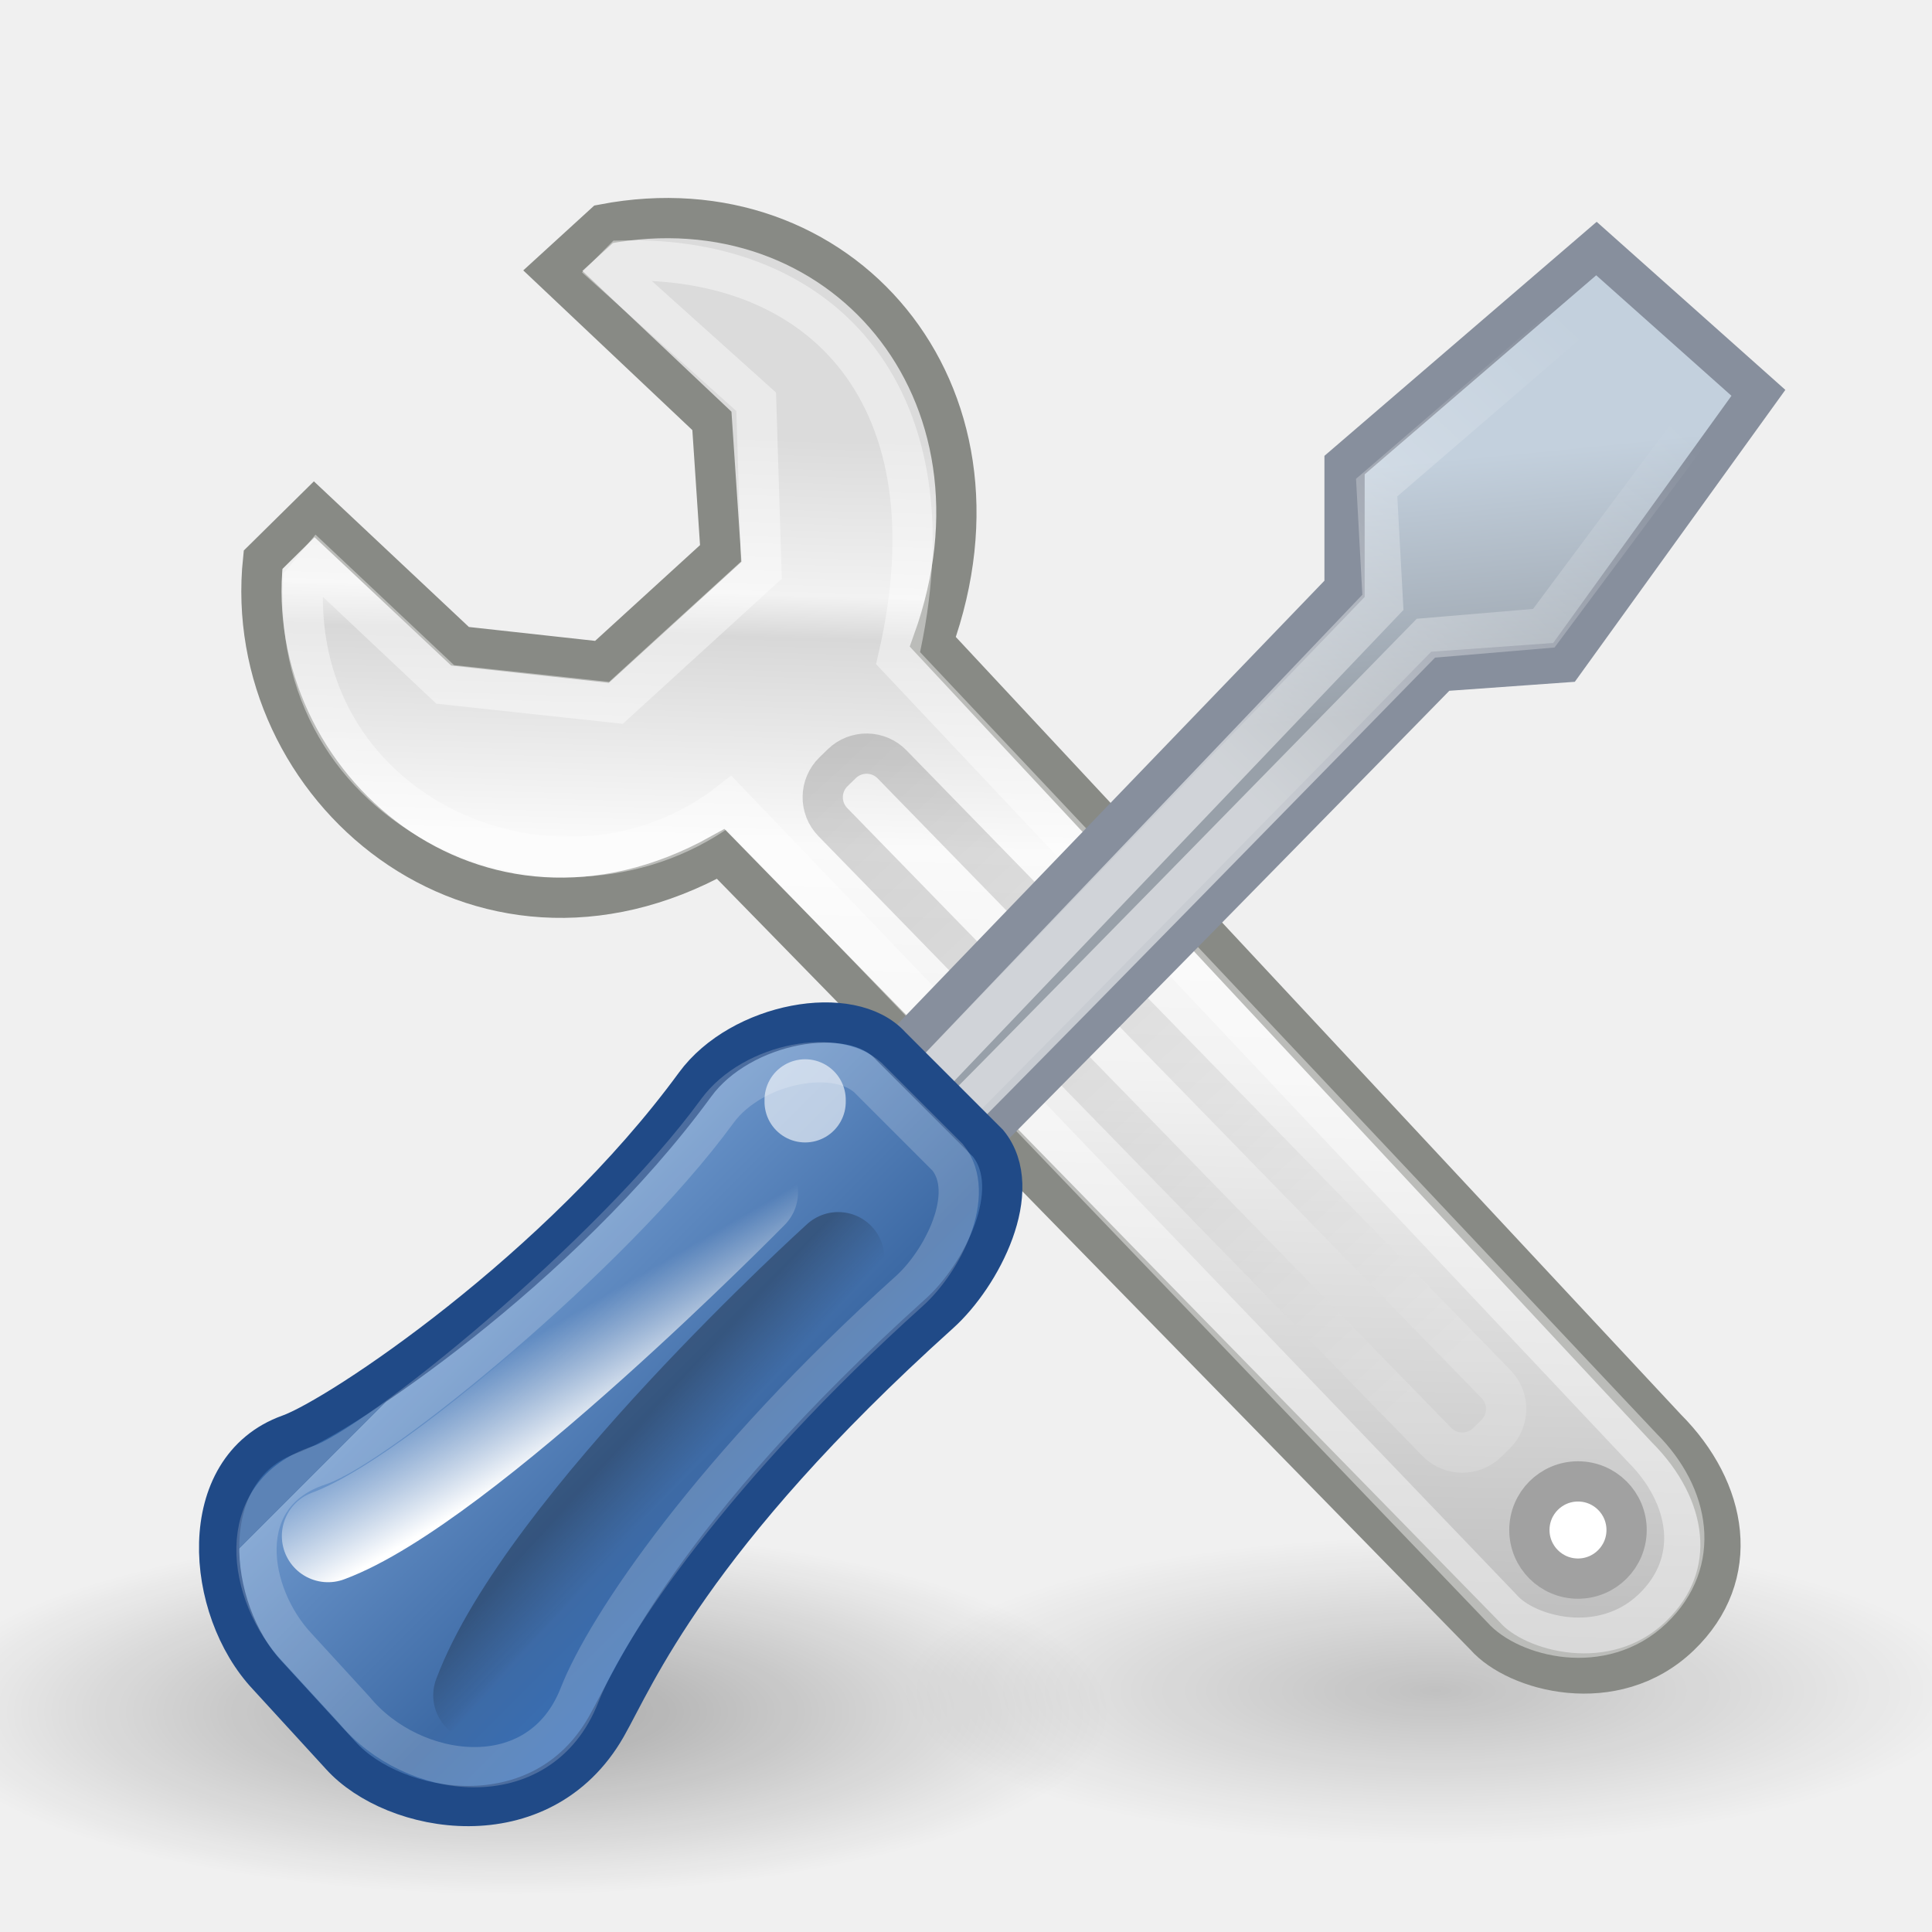
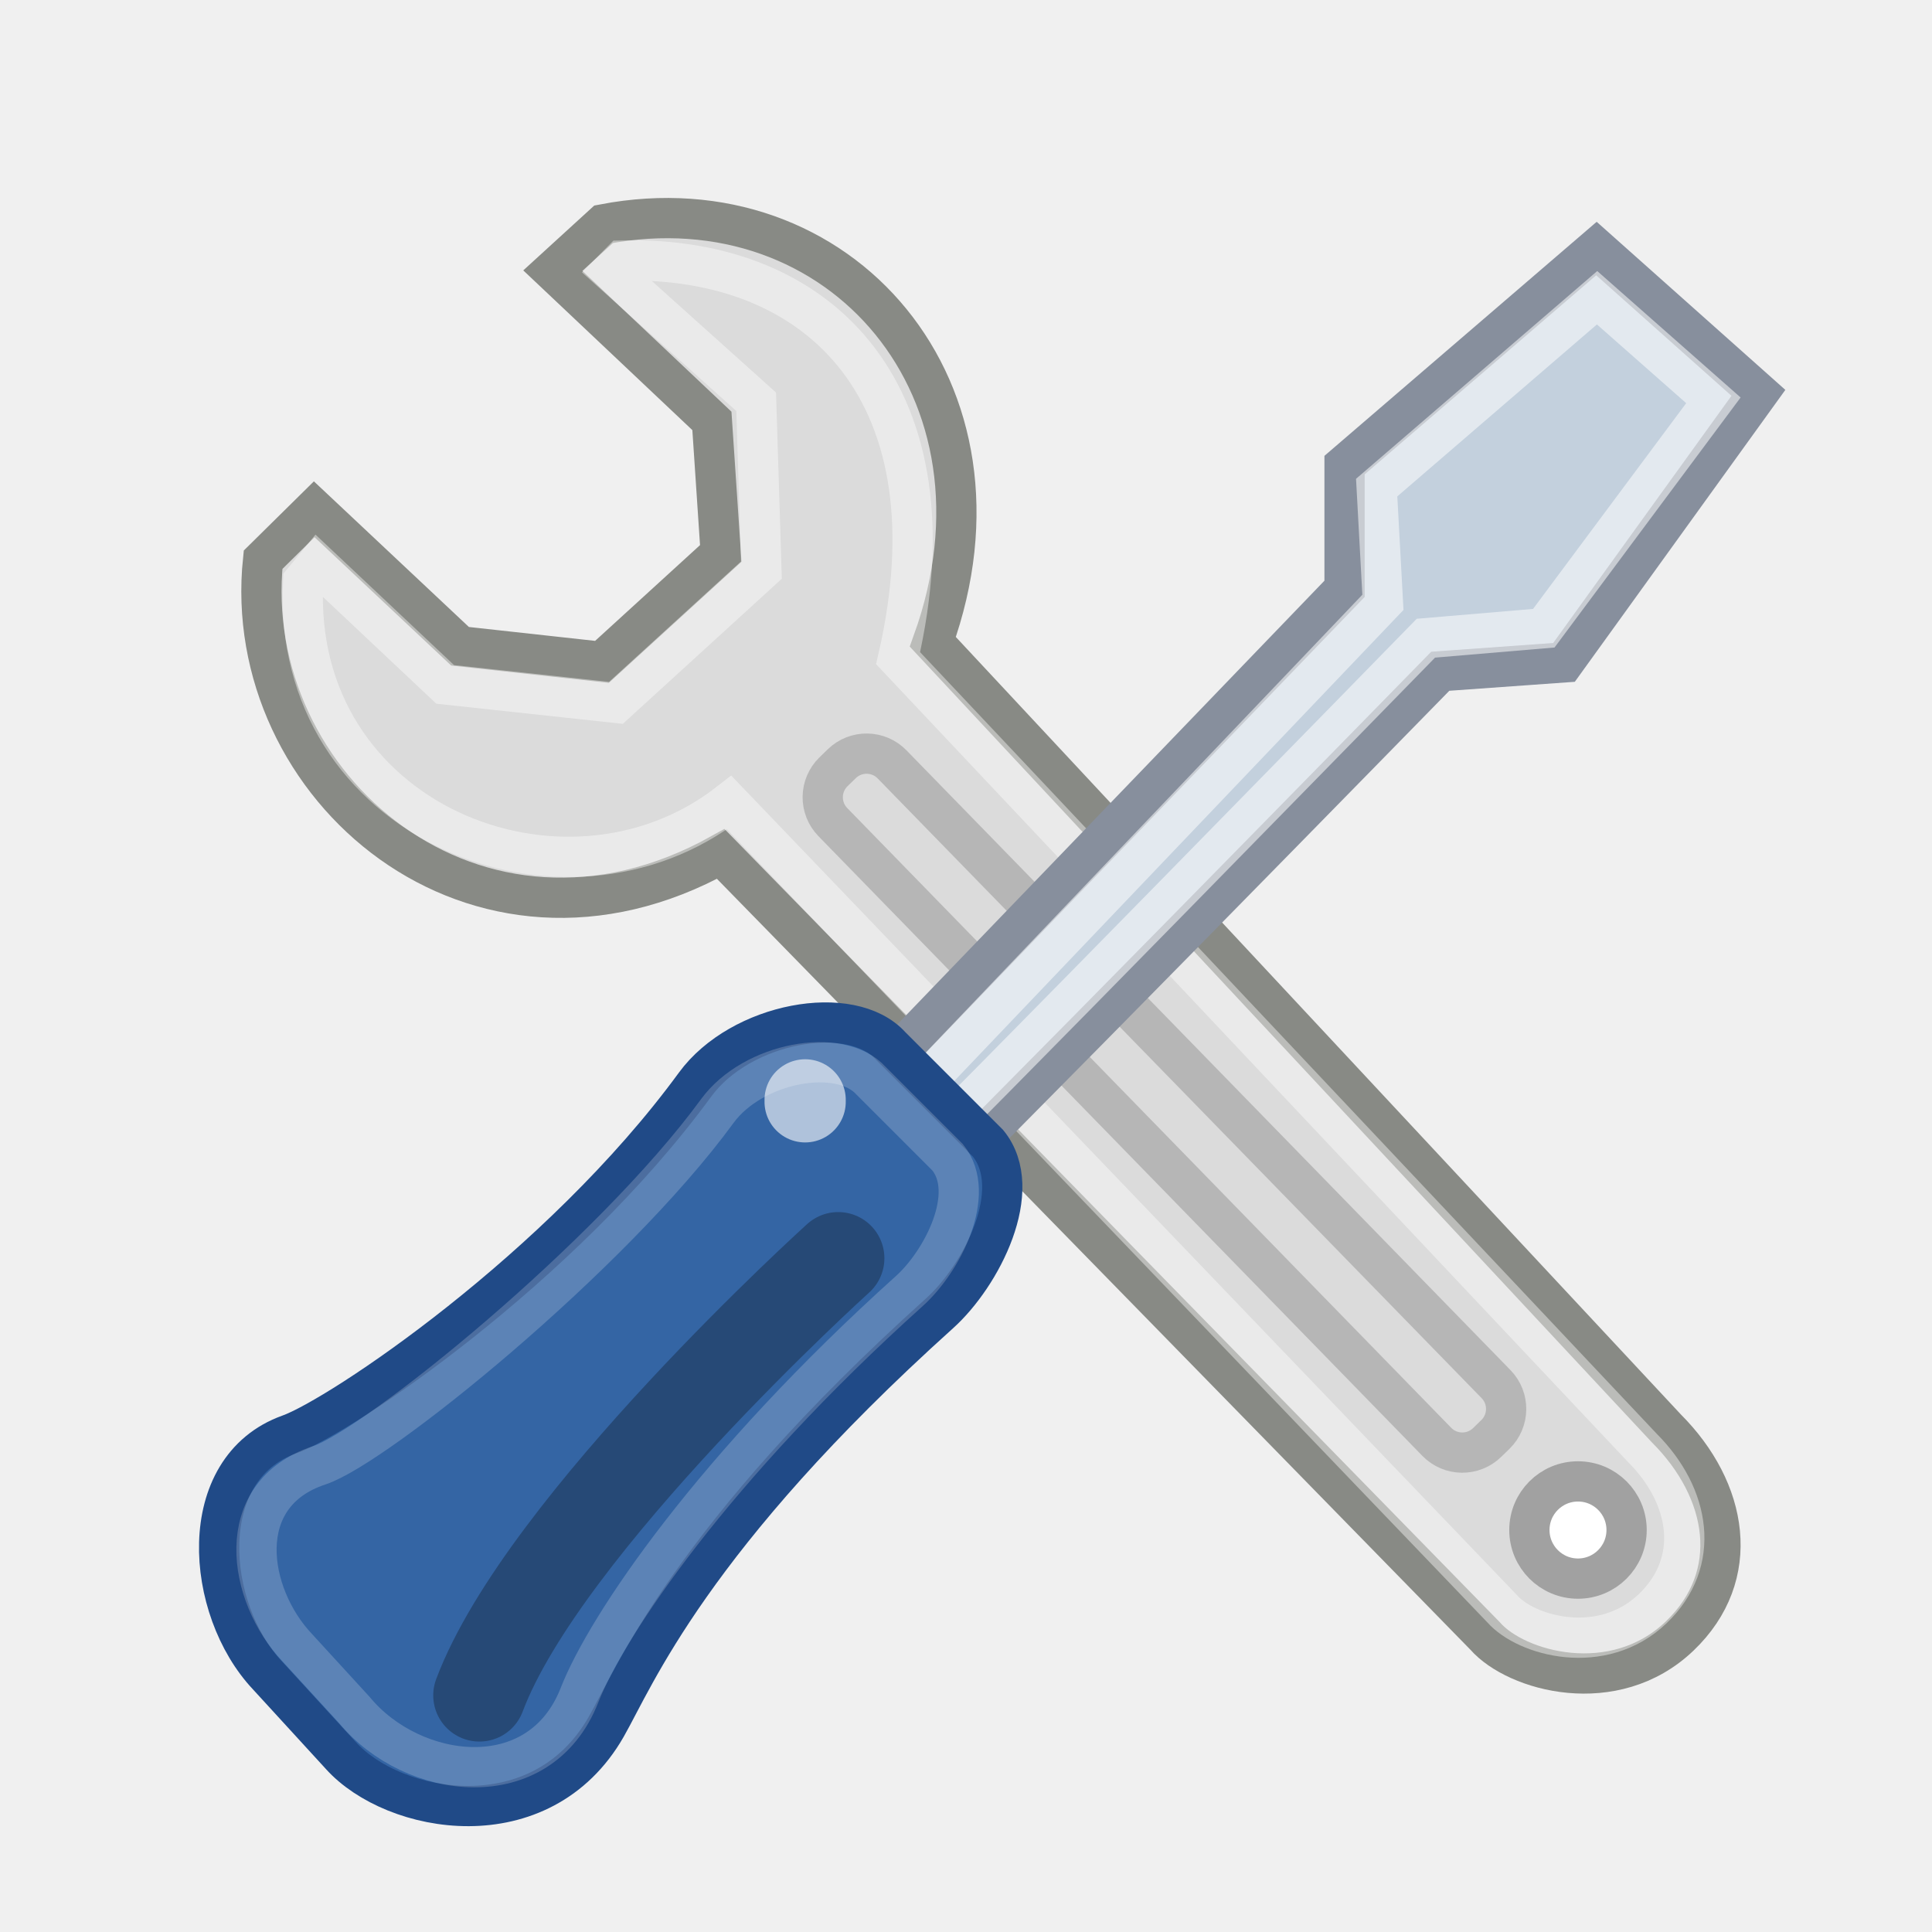
<svg xmlns="http://www.w3.org/2000/svg" xmlns:xlink="http://www.w3.org/1999/xlink" width="48px" height="48px" id="svg11300">
  <defs id="defs3">
    <linearGradient id="linearGradient2250">
      <stop style="stop-color:#ffffff;stop-opacity:1;" offset="0" id="stop2252" />
      <stop style="stop-color:#ffffff;stop-opacity:0;" offset="1" id="stop2254" />
    </linearGradient>
    <linearGradient id="linearGradient2265">
      <stop style="stop-color:#000000;stop-opacity:1;" offset="0" id="stop2267" />
      <stop style="stop-color:#000000;stop-opacity:0;" offset="1" id="stop2269" />
    </linearGradient>
    <linearGradient id="linearGradient2257">
      <stop style="stop-color:#ffffff;stop-opacity:1;" offset="0" id="stop2259" />
      <stop style="stop-color:#ffffff;stop-opacity:0;" offset="1" id="stop2261" />
    </linearGradient>
    <linearGradient id="linearGradient3087">
      <stop style="stop-color:#3465a4;stop-opacity:1;" offset="0" id="stop3089" />
      <stop id="stop3095" offset="0" style="stop-color:#9fbce1;stop-opacity:1;" />
      <stop style="stop-color:#6b95ca;stop-opacity:1;" offset="0" id="stop2242" />
      <stop id="stop2244" offset="0.75" style="stop-color:#3d6aa5;stop-opacity:1;" />
      <stop style="stop-color:#386eb4;stop-opacity:1;" offset="1" id="stop3091" />
    </linearGradient>
    <linearGradient id="linearGradient3077">
      <stop style="stop-color:#98a0a9;stop-opacity:1;" offset="0" id="stop3079" />
      <stop style="stop-color:#c3d0dd;stop-opacity:1;" offset="1" id="stop3081" />
    </linearGradient>
    <linearGradient id="linearGradient3061">
      <stop style="stop-color:#ffffff;stop-opacity:1;" offset="0" id="stop3063" />
      <stop style="stop-color:#000000;stop-opacity:1;" offset="1" id="stop3065" />
    </linearGradient>
    <linearGradient id="linearGradient3049">
      <stop style="stop-color:#b6b6b6;stop-opacity:1;" offset="0" id="stop3051" />
      <stop id="stop2262" offset="0.5" style="stop-color:#f2f2f2;stop-opacity:1;" />
      <stop style="stop-color:#fafafa;stop-opacity:1;" offset="0.676" id="stop2264" />
      <stop id="stop2268" offset="0.841" style="stop-color:#d8d8d8;stop-opacity:1;" />
      <stop id="stop2266" offset="0.875" style="stop-color:#f2f2f2;stop-opacity:1;" />
      <stop style="stop-color:#dbdbdb;stop-opacity:1;" offset="1" id="stop3053" />
    </linearGradient>
    <linearGradient id="linearGradient3041">
      <stop style="stop-color:#000000;stop-opacity:1;" offset="0" id="stop3043" />
      <stop style="stop-color:#000000;stop-opacity:0;" offset="1" id="stop3045" />
    </linearGradient>
-     <radialGradient xlink:href="#linearGradient3041" id="radialGradient3047" cx="24.812" cy="39.125" fx="24.812" fy="39.125" r="17.688" gradientTransform="matrix(1,0,0,0.374558,7.194333e-15,24.47041)" gradientUnits="userSpaceOnUse" />
-     <linearGradient xlink:href="#linearGradient3049" id="linearGradient3055" x1="19.648" y1="42.254" x2="20.631" y2="6.776" gradientUnits="userSpaceOnUse" gradientTransform="matrix(0.87827,0,0,0.87827,2.536988,4.967681)" />
-     <linearGradient xlink:href="#linearGradient3061" id="linearGradient3067" x1="50.153" y1="-3.632" x2="25.291" y2="-4.3" gradientUnits="userSpaceOnUse" gradientTransform="matrix(0.87827,-1.375944e-15,1.375944e-15,0.87827,5.328299,1.650243)" />
-     <linearGradient xlink:href="#linearGradient3077" id="linearGradient3083" x1="38.228" y1="13.603" x2="37.535" y2="6.629" gradientUnits="userSpaceOnUse" gradientTransform="matrix(0.87827,0,0,0.87827,2.847503,5.588712)" />
-     <linearGradient xlink:href="#linearGradient3087" id="linearGradient3093" x1="9.75" y1="32.284" x2="16.915" y2="39.443" gradientUnits="userSpaceOnUse" gradientTransform="matrix(0.87827,0,0,0.87827,2.536988,4.967681)" />
-     <linearGradient xlink:href="#linearGradient2257" id="linearGradient2263" x1="12.005" y1="35.688" x2="10.651" y2="33.195" gradientUnits="userSpaceOnUse" gradientTransform="matrix(1.007254,-2.636526e-2,2.636526e-2,1.007254,1.593411,7.919100e-2)" />
-     <linearGradient xlink:href="#linearGradient2265" id="linearGradient2271" x1="14.018" y1="36.943" x2="15.416" y2="38.268" gradientUnits="userSpaceOnUse" gradientTransform="matrix(0.878099,-1.732370e-2,1.732370e-2,0.878099,2.163687,4.067899)" />
-     <linearGradient xlink:href="#linearGradient2250" id="linearGradient2256" x1="31.177" y1="19.822" x2="40.859" y2="9.657" gradientUnits="userSpaceOnUse" />
-     <radialGradient xlink:href="#linearGradient3041" id="radialGradient2260" gradientUnits="userSpaceOnUse" gradientTransform="matrix(1,0,0,0.374558,7.272829e-15,24.47041)" cx="24.812" cy="39.125" fx="24.812" fy="39.125" r="17.688" />
+     <radialGradient xlink:href="#linearGradient3041" id="radialGradient3047" cx="24.812" cy="39.125" fx="24.812" fy="39.125" r="17.688" gradientTransform="matrix(1,0,0,0.374558,7.194333e-15,24.47041)" />
+     <linearGradient xlink:href="#linearGradient3049" id="linearGradient3055" x1="19.648" y1="42.254" x2="20.631" y2="6.776" gradientTransform="matrix(0.87827,0,0,0.87827,2.536988,4.967681)" />
+     <linearGradient xlink:href="#linearGradient3061" id="linearGradient3067" x1="50.153" y1="-3.632" x2="25.291" y2="-4.3" gradientTransform="matrix(0.87827,-1.375944e-15,1.375944e-15,0.87827,5.328299,1.650243)" />
+     <linearGradient xlink:href="#linearGradient3077" id="linearGradient3083" x1="38.228" y1="13.603" x2="37.535" y2="6.629" gradientTransform="matrix(0.87827,0,0,0.87827,2.847503,5.588712)" />
+     <linearGradient xlink:href="#linearGradient3087" id="linearGradient3093" x1="9.75" y1="32.284" x2="16.915" y2="39.443" gradientTransform="matrix(0.87827,0,0,0.87827,2.536988,4.967681)" />
+     <linearGradient xlink:href="#linearGradient2257" id="linearGradient2263" x1="12.005" y1="35.688" x2="10.651" y2="33.195" gradientTransform="matrix(1.007254,-2.636526e-2,2.636526e-2,1.007254,1.593411,7.919100e-2)" />
+     <linearGradient xlink:href="#linearGradient2265" id="linearGradient2271" x1="14.018" y1="36.943" x2="15.416" y2="38.268" gradientTransform="matrix(0.878099,-1.732370e-2,1.732370e-2,0.878099,2.163687,4.067899)" />
+     <linearGradient xlink:href="#linearGradient2250" id="linearGradient2256" x1="31.177" y1="19.822" x2="40.859" y2="9.657" />
+     <radialGradient xlink:href="#linearGradient3041" id="radialGradient2260" gradientTransform="matrix(1,0,0,0.374558,7.272829e-15,24.47041)" cx="24.812" cy="39.125" fx="24.812" fy="39.125" r="17.688" />
  </defs>
  <g id="layer1">
    <path transform="matrix(0.751118,0,0,0.578703,17.04087,19.36341)" d="M 42.5 39.125 A 17.688 6.625 0 1 1  7.125,39.125 A 17.688 6.625 0 1 1  42.5 39.125 z" id="path2258" style="opacity:0.199;color:#000000;fill:url(#radialGradient2260);fill-opacity:1;fill-rule:nonzero;stroke:none;stroke-width:1;stroke-linecap:butt;stroke-linejoin:miter;marker:none;marker-start:none;marker-mid:none;marker-end:none;stroke-miterlimit:4;stroke-dasharray:none;stroke-dashoffset:0;stroke-opacity:1;visibility:visible;display:inline;overflow:visible" />
    <path style="opacity:0.312;color:#000000;fill:url(#radialGradient3047);fill-opacity:1;fill-rule:nonzero;stroke:none;stroke-width:1;stroke-linecap:butt;stroke-linejoin:miter;marker:none;marker-start:none;marker-mid:none;marker-end:none;stroke-miterlimit:4;stroke-dasharray:none;stroke-dashoffset:0;stroke-opacity:1;visibility:visible;display:inline;overflow:visible" id="path3039" d="M 42.5 39.125 A 17.688 6.625 0 1 1  7.125,39.125 A 17.688 6.625 0 1 1  42.5 39.125 z" transform="matrix(0.836071,0,0,0.685436,-7.959607,15.71781)" />
    <path style="opacity:1;color:#000000;fill:url(#linearGradient3055);fill-opacity:1;fill-rule:nonzero;stroke:#888a85;stroke-width:1;stroke-linecap:butt;stroke-linejoin:miter;marker:none;marker-start:none;marker-mid:none;marker-end:none;stroke-miterlimit:4;stroke-dasharray:none;stroke-dashoffset:0;stroke-opacity:1;visibility:visible;display:inline;overflow:visible" d="M 17.907,21.216 L 36.899,40.647 C 37.668,41.526 40.103,42.204 41.73,40.647 C 43.301,39.144 42.937,37.025 41.4,35.488 L 23.176,15.946 C 25.426,9.696 20.872,4.446 14.997,5.571 L 13.735,6.724 L 17.687,10.457 L 17.907,13.75 L 14.956,16.444 L 11.429,16.056 L 7.807,12.653 C 7.807,12.653 6.536,13.907 6.536,13.907 C 5.946,19.549 11.844,24.591 17.907,21.216 z " id="path2140" />
    <path id="path3057" d="M 18.117,19.94 L 37.32,39.968 C 37.915,40.648 39.8,41.173 41.06,39.968 C 42.276,38.804 41.995,37.163 40.805,35.973 L 22.313,16.352 C 23.813,9.852 20.454,6.348 15.454,6.473 L 15.184,6.746 L 18.787,9.982 L 18.917,14.164 L 15.303,17.462 L 11.061,17.004 L 7.885,14.013 L 7.532,14.443 C 7.219,20.412 14.024,23.128 18.117,19.94 z " style="opacity:0.426;color:#000000;fill:none;fill-opacity:1;fill-rule:nonzero;stroke:#ffffff;stroke-width:1;stroke-linecap:butt;stroke-linejoin:miter;marker:none;marker-start:none;marker-mid:none;marker-end:none;stroke-miterlimit:4;stroke-dasharray:none;stroke-dashoffset:0;stroke-opacity:1;visibility:visible;display:inline;overflow:visible" />
    <rect style="opacity:0.17;color:#000000;fill:none;fill-opacity:1;fill-rule:nonzero;stroke:url(#linearGradient3067);stroke-width:1;stroke-linecap:butt;stroke-linejoin:miter;marker:none;marker-start:none;marker-mid:none;marker-end:none;stroke-miterlimit:4;stroke-dasharray:none;stroke-dashoffset:0;stroke-opacity:1;visibility:visible;display:inline;overflow:visible" id="rect3059" width="23.268" height="2.055" x="28.185" y="-2.618" rx="0.884" ry="0.884" transform="matrix(0.697938,0.716158,-0.716158,0.697938,0,0)" />
    <path style="opacity:1;color:#000000;fill:url(#linearGradient3083);fill-opacity:1;fill-rule:nonzero;stroke:#878f9d;stroke-width:1;stroke-linecap:butt;stroke-linejoin:miter;marker:none;marker-start:none;marker-mid:none;marker-end:none;stroke-miterlimit:4;stroke-dasharray:none;stroke-dashoffset:0;stroke-opacity:1;visibility:visible;display:inline;overflow:visible" d="M 22.499,30.125 C 23.332,29.411 35.783,16.677 35.783,16.677 L 38.857,16.457 L 43.687,9.76 L 39.663,6.175 L 33.405,11.555 L 33.405,14.629 L 20.67,27.858 C 20.066,28.461 21.73,30.784 22.499,30.125 z " id="path2144" />
    <path id="path3085" d="M 22.402,29.085 C 23.049,28.531 35.426,15.856 35.426,15.856 L 38.355,15.608 L 42.569,9.946 L 39.679,7.397 L 34.203,12.114 L 34.358,14.965 L 21.682,28.257 C 21.213,28.726 21.806,29.597 22.402,29.085 z " style="opacity:0.54;color:#000000;fill:none;fill-opacity:1;fill-rule:nonzero;stroke:url(#linearGradient2256);stroke-width:1;stroke-linecap:butt;stroke-linejoin:miter;marker:none;marker-start:none;marker-mid:none;marker-end:none;stroke-miterlimit:4;stroke-dasharray:none;stroke-dashoffset:0;stroke-opacity:1;visibility:visible;display:inline;overflow:visible" />
    <path style="color:#000000;fill:url(#linearGradient3093);fill-opacity:1;fill-rule:nonzero;stroke:#204a87;stroke-width:1;stroke-linecap:butt;stroke-linejoin:miter;stroke-miterlimit:4;stroke-dashoffset:0;stroke-opacity:1;marker:none;marker-start:none;marker-mid:none;marker-end:none;visibility:visible;display:inline;overflow:visible" d="M 8.465,43.612 C 9.782,45.077 13.439,45.74 15.061,42.902 C 15.768,41.664 17.155,38.199 23.342,32.63 C 24.381,31.696 25.482,29.559 24.549,28.407 L 22.133,25.991 C 21.145,24.893 18.399,25.406 17.272,26.942 C 13.913,31.538 8.426,35.197 7.189,35.639 C 4.821,36.485 5.087,39.975 6.654,41.635 L 8.465,43.612 z " id="path2142" />
    <path style="opacity:1;color:#000000;fill:#ffffff;fill-opacity:1;fill-rule:nonzero;stroke:#a1a1a1;stroke-width:1.139;stroke-linecap:butt;stroke-linejoin:miter;marker:none;marker-start:none;marker-mid:none;marker-end:none;stroke-miterlimit:4;stroke-dasharray:none;stroke-dashoffset:0;stroke-opacity:1;visibility:visible;display:inline;overflow:visible" id="path2146" d="M 43.25 37.5 A 1.375 1.375 0 1 1  40.5,37.5 A 1.375 1.375 0 1 1  43.25 37.5 z" transform="matrix(0.87827,0,0,0.87827,2.427204,5.077464)" />
    <path style="opacity:0.602;color:#000000;fill:#ffffff;fill-opacity:1;fill-rule:nonzero;stroke:none;stroke-width:1;stroke-linecap:butt;stroke-linejoin:miter;marker:none;marker-start:none;marker-mid:none;marker-end:none;stroke-miterlimit:4;stroke-dasharray:none;stroke-dashoffset:0;stroke-opacity:1;visibility:visible;display:inline;overflow:visible" id="path3101" d="M 20.771 28.201 A 1.768 1.768 0 1 1  17.236,28.201 A 1.768 1.768 0 1 1  20.771 28.201 z" transform="matrix(0.570876,0,0,0.570876,9.154848,11.25111)" />
    <path style="opacity:1;color:#000000;fill:none;fill-opacity:1;fill-rule:nonzero;stroke:url(#linearGradient2263);stroke-width:2.295;stroke-linecap:round;stroke-linejoin:round;marker:none;marker-start:none;marker-mid:none;marker-end:none;stroke-miterlimit:4;stroke-dasharray:none;stroke-dashoffset:0;stroke-opacity:1;visibility:visible;display:inline;overflow:visible" d="M 18.679,29.625 C 18.679,29.625 11.509,36.924 8.15,38.162" id="path3103" />
    <path id="path2270" d="M 8.806,42.487 C 10.247,44.232 13.406,44.648 14.397,42.116 C 15.078,40.377 17.731,36.45 22.595,32.073 C 23.412,31.338 24.277,29.658 23.543,28.752 L 21.645,26.854 C 20.868,25.99 18.709,26.393 17.823,27.601 C 15.183,31.214 9.34,35.941 7.927,36.407 C 5.741,37.128 6.15,39.628 7.382,40.933 L 8.806,42.487 z " style="color:#000000;fill:none;fill-opacity:1;fill-rule:nonzero;stroke:#ffffff;stroke-width:1;stroke-linecap:butt;stroke-linejoin:miter;marker:none;marker-start:none;marker-mid:none;marker-end:none;stroke-miterlimit:4;stroke-dasharray:none;stroke-dashoffset:0;stroke-opacity:1;visibility:visible;display:inline;overflow:visible;opacity:0.199" />
    <path style="opacity:0.278;color:#000000;fill:none;fill-opacity:1;fill-rule:nonzero;stroke:url(#linearGradient2271);stroke-width:2.295;stroke-linecap:round;stroke-linejoin:round;marker:none;marker-start:none;marker-mid:none;marker-end:none;stroke-miterlimit:4;stroke-dashoffset:0;stroke-opacity:1;visibility:visible;display:inline;overflow:visible" d="M 20.825,31.261 C 20.825,31.261 13.502,37.878 11.911,42.121" id="path2247" />
  </g>
</svg>
